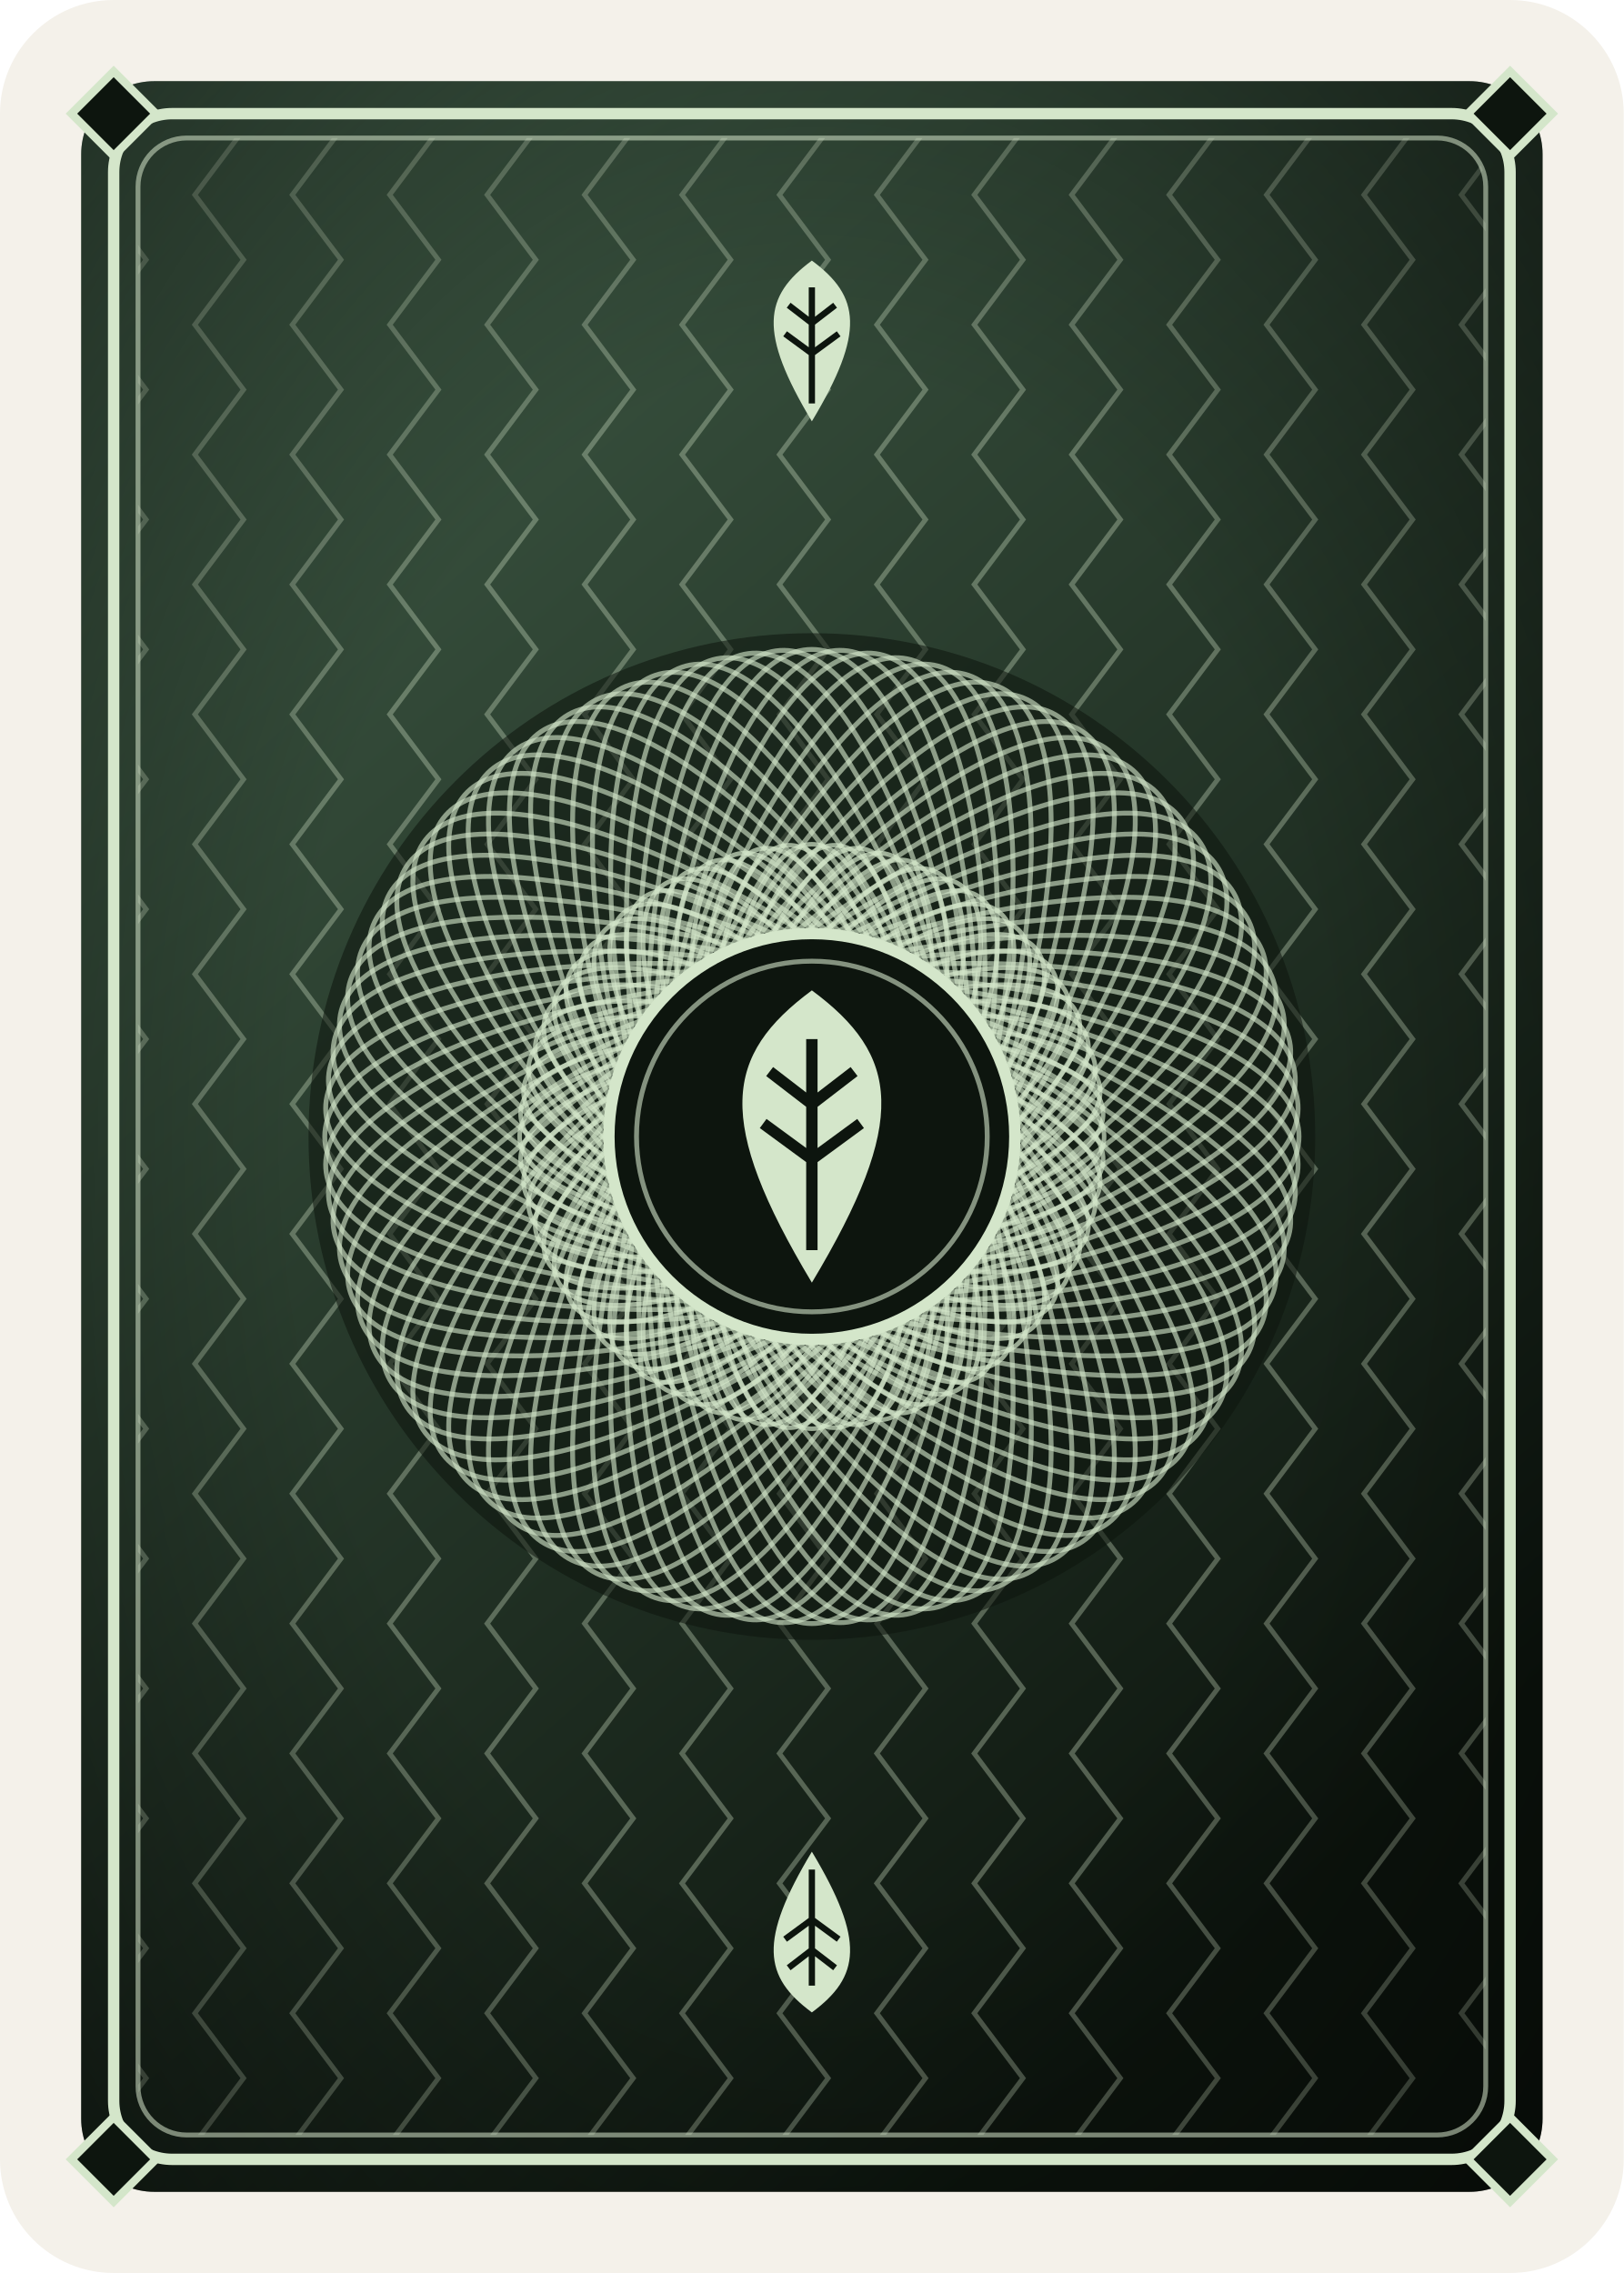
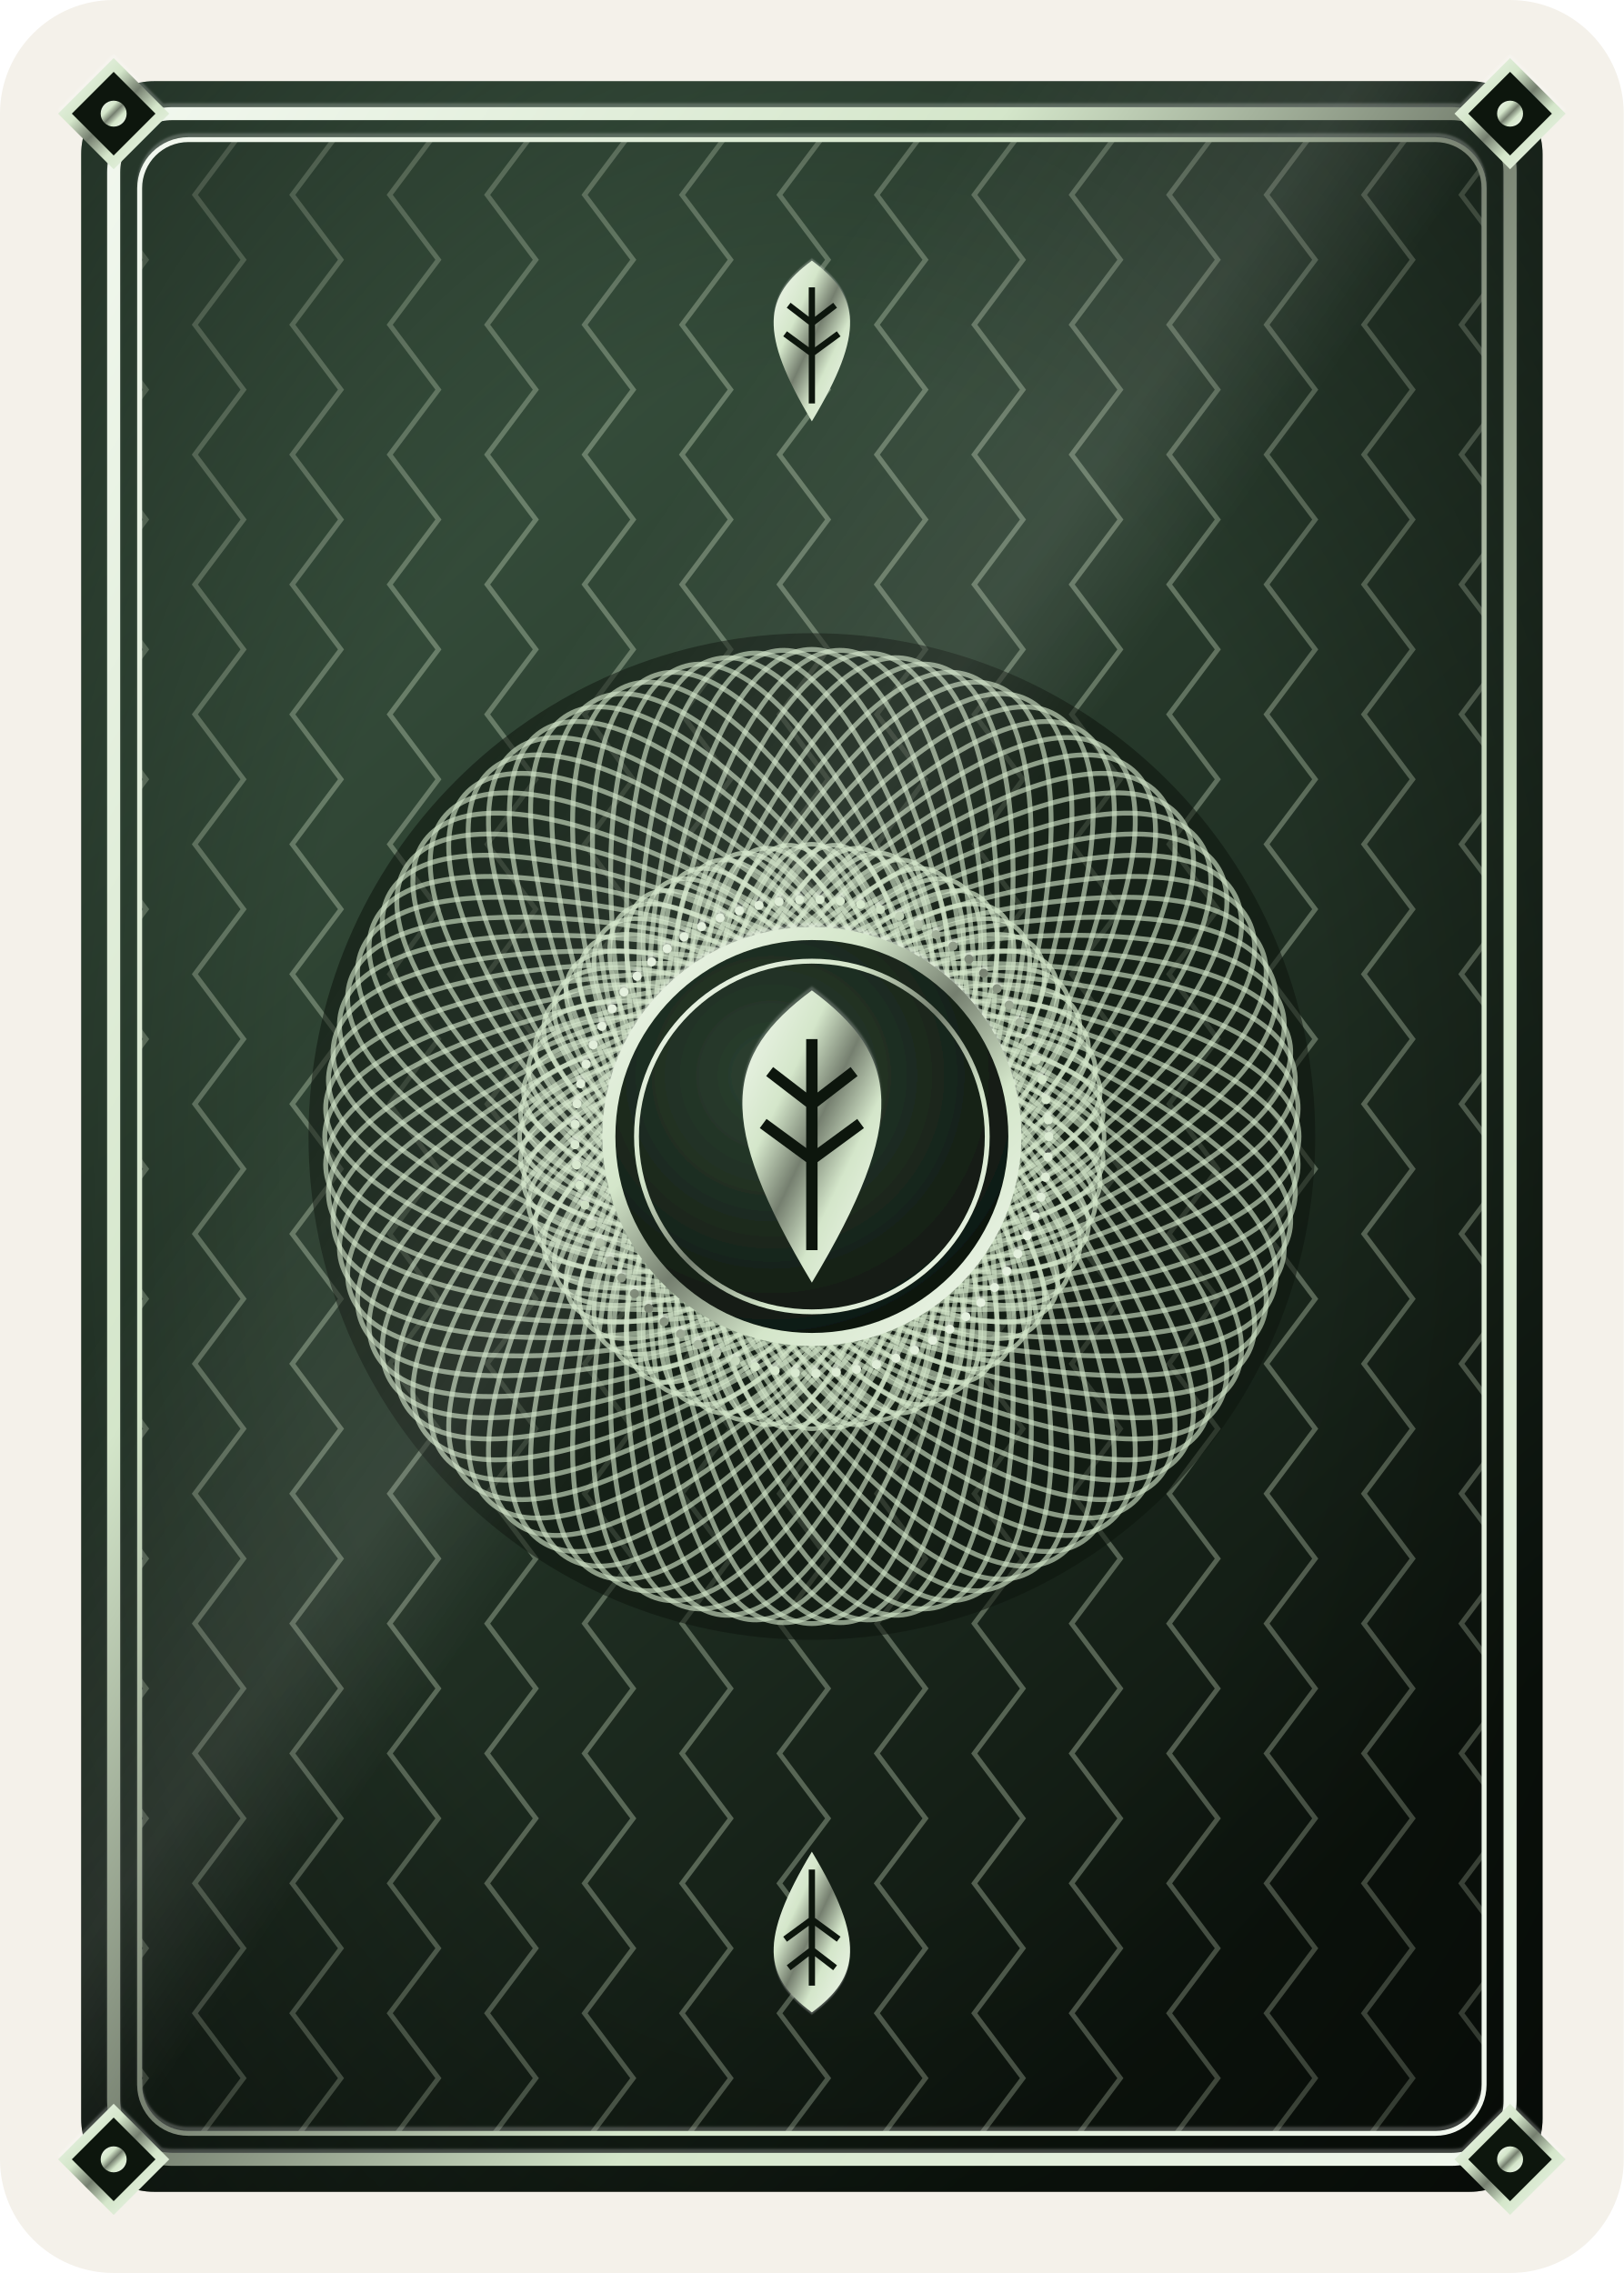
<svg xmlns="http://www.w3.org/2000/svg" viewBox="0 0 100 140">
  <defs>
    <linearGradient id="g" x1="0" y1="0" x2=".6" y2="1">
      <stop offset="0" stop-color="#43604a" />
      <stop offset="1" stop-color="#0d150e" />
    </linearGradient>
+     <linearGradient id="f" x1="0" y1="0" x2="1" y2="1">
+       <stop offset="0" stop-color="#f2f8ef" />
+       <stop offset=".32" stop-color="#d4e6ca" />
+       <stop offset=".5" stop-color="#757f6f" />
+       <stop offset=".68" stop-color="#d4e6ca" />
+       <stop offset="1" stop-color="#f2f8ef" />
+     </linearGradient>
+     <linearGradient id="s" x1="0" y1="0" x2="1" y2="1">
+       <stop offset=".3" stop-color="#fff" stop-opacity="0" />
+       <stop offset=".44" stop-color="#fff" stop-opacity="0.09" />
+       <stop offset=".5" stop-color="#fff" stop-opacity="0" />
+     </linearGradient>
    <radialGradient id="v" cx=".5" cy=".5" r=".72">
      <stop offset=".5" stop-color="#000" stop-opacity="0" />
-       <stop offset="1" stop-color="#000" stop-opacity=".5" />
+       <stop offset="1" stop-color="#000" stop-opacity="0.5" />
    </radialGradient>
+     <radialGradient id="m" cx=".4" cy=".35" r=".7">
+       <stop offset="0" stop-color="#2d4232" />
+       <stop offset="1" stop-color="#0d150e" />
+     </radialGradient>
+     <filter id="e" x="-30%" y="-30%" width="160%" height="160%">
+       <feDropShadow dx="0" dy=".55" stdDeviation=".3" flood-color="#000" flood-opacity="0.8" />
+       <feDropShadow dx="0" dy="-.25" stdDeviation=".08" flood-color="#fff" flood-opacity="0.22" />
+     </filter>
    <clipPath id="p">
      <rect x="8.5" y="8.5" width="83" height="123" rx="3" />
    </clipPath>
  </defs>
  <rect width="100" height="140" rx="7" fill="#f4f1ea" />
  <rect x="5" y="5" width="90" height="130" rx="4.5" fill="url(#g)" />
  <g clip-path="url(#p)" fill="none" stroke="#d4e6ca" color="#d4e6ca">
    <path d="M0 0L0 4L3 8L0 12L3 16L0 20L3 24L0 28L3 32L0 36L3 40L0 44L3 48L0 52L3 56L0 60L3 64L0 68L3 72L0 76L3 80L0 84L3 88L0 92L3 96L0 100L3 104L0 108L3 112L0 116L3 120L0 124L3 128L0 132L3 136L0 140L3 144L0 148M6 0L6 4L9 8L6 12L9 16L6 20L9 24L6 28L9 32L6 36L9 40L6 44L9 48L6 52L9 56L6 60L9 64L6 68L9 72L6 76L9 80L6 84L9 88L6 92L9 96L6 100L9 104L6 108L9 112L6 116L9 120L6 124L9 128L6 132L9 136L6 140L9 144L6 148M12 0L12 4L15 8L12 12L15 16L12 20L15 24L12 28L15 32L12 36L15 40L12 44L15 48L12 52L15 56L12 60L15 64L12 68L15 72L12 76L15 80L12 84L15 88L12 92L15 96L12 100L15 104L12 108L15 112L12 116L15 120L12 124L15 128L12 132L15 136L12 140L15 144L12 148M18 0L18 4L21 8L18 12L21 16L18 20L21 24L18 28L21 32L18 36L21 40L18 44L21 48L18 52L21 56L18 60L21 64L18 68L21 72L18 76L21 80L18 84L21 88L18 92L21 96L18 100L21 104L18 108L21 112L18 116L21 120L18 124L21 128L18 132L21 136L18 140L21 144L18 148M24 0L24 4L27 8L24 12L27 16L24 20L27 24L24 28L27 32L24 36L27 40L24 44L27 48L24 52L27 56L24 60L27 64L24 68L27 72L24 76L27 80L24 84L27 88L24 92L27 96L24 100L27 104L24 108L27 112L24 116L27 120L24 124L27 128L24 132L27 136L24 140L27 144L24 148M30 0L30 4L33 8L30 12L33 16L30 20L33 24L30 28L33 32L30 36L33 40L30 44L33 48L30 52L33 56L30 60L33 64L30 68L33 72L30 76L33 80L30 84L33 88L30 92L33 96L30 100L33 104L30 108L33 112L30 116L33 120L30 124L33 128L30 132L33 136L30 140L33 144L30 148M36 0L36 4L39 8L36 12L39 16L36 20L39 24L36 28L39 32L36 36L39 40L36 44L39 48L36 52L39 56L36 60L39 64L36 68L39 72L36 76L39 80L36 84L39 88L36 92L39 96L36 100L39 104L36 108L39 112L36 116L39 120L36 124L39 128L36 132L39 136L36 140L39 144L36 148M42 0L42 4L45 8L42 12L45 16L42 20L45 24L42 28L45 32L42 36L45 40L42 44L45 48L42 52L45 56L42 60L45 64L42 68L45 72L42 76L45 80L42 84L45 88L42 92L45 96L42 100L45 104L42 108L45 112L42 116L45 120L42 124L45 128L42 132L45 136L42 140L45 144L42 148M48 0L48 4L51 8L48 12L51 16L48 20L51 24L48 28L51 32L48 36L51 40L48 44L51 48L48 52L51 56L48 60L51 64L48 68L51 72L48 76L51 80L48 84L51 88L48 92L51 96L48 100L51 104L48 108L51 112L48 116L51 120L48 124L51 128L48 132L51 136L48 140L51 144L48 148M54 0L54 4L57 8L54 12L57 16L54 20L57 24L54 28L57 32L54 36L57 40L54 44L57 48L54 52L57 56L54 60L57 64L54 68L57 72L54 76L57 80L54 84L57 88L54 92L57 96L54 100L57 104L54 108L57 112L54 116L57 120L54 124L57 128L54 132L57 136L54 140L57 144L54 148M60 0L60 4L63 8L60 12L63 16L60 20L63 24L60 28L63 32L60 36L63 40L60 44L63 48L60 52L63 56L60 60L63 64L60 68L63 72L60 76L63 80L60 84L63 88L60 92L63 96L60 100L63 104L60 108L63 112L60 116L63 120L60 124L63 128L60 132L63 136L60 140L63 144L60 148M66 0L66 4L69 8L66 12L69 16L66 20L69 24L66 28L69 32L66 36L69 40L66 44L69 48L66 52L69 56L66 60L69 64L66 68L69 72L66 76L69 80L66 84L69 88L66 92L69 96L66 100L69 104L66 108L69 112L66 116L69 120L66 124L69 128L66 132L69 136L66 140L69 144L66 148M72 0L72 4L75 8L72 12L75 16L72 20L75 24L72 28L75 32L72 36L75 40L72 44L75 48L72 52L75 56L72 60L75 64L72 68L75 72L72 76L75 80L72 84L75 88L72 92L75 96L72 100L75 104L72 108L75 112L72 116L75 120L72 124L75 128L72 132L75 136L72 140L75 144L72 148M78 0L78 4L81 8L78 12L81 16L78 20L81 24L78 28L81 32L78 36L81 40L78 44L81 48L78 52L81 56L78 60L81 64L78 68L81 72L78 76L81 80L78 84L81 88L78 92L81 96L78 100L81 104L78 108L81 112L78 116L81 120L78 124L81 128L78 132L81 136L78 140L81 144L78 148M84 0L84 4L87 8L84 12L87 16L84 20L87 24L84 28L87 32L84 36L87 40L84 44L87 48L84 52L87 56L84 60L87 64L84 68L87 72L84 76L87 80L84 84L87 88L84 92L87 96L84 100L87 104L84 108L87 112L84 116L87 120L84 124L87 128L84 132L87 136L84 140L87 144L84 148M90 0L90 4L93 8L90 12L93 16L90 20L93 24L90 28L93 32L90 36L93 40L90 44L93 48L90 52L93 56L90 60L93 64L90 68L93 72L90 76L93 80L90 84L93 88L90 92L93 96L90 100L93 104L90 108L93 112L90 116L93 120L90 124L93 128L90 132L93 136L90 140L93 144L90 148M96 0L96 4L99 8L96 12L99 16L96 20L99 24L96 28L99 32L96 36L99 40L96 44L99 48L96 52L99 56L96 60L99 64L96 68L99 72L96 76L99 80L96 84L99 88L96 92L99 96L96 100L99 104L96 108L99 112L96 116L99 120L96 124L99 128L96 132L99 136L96 140L99 144L96 148M102 0L102 4L105 8L102 12L105 16L102 20L105 24L102 28L105 32L102 36L105 40L102 44L105 48L102 52L105 56L102 60L105 64L102 68L105 72L102 76L105 80L102 84L105 88L102 92L105 96L102 100L105 104L102 108L105 112L102 116L105 120L102 124L105 128L102 132L105 136L102 140L105 144L102 148M108 0L108 4L111 8L108 12L111 16L108 20L111 24L108 28L111 32L108 36L111 40L108 44L111 48L108 52L111 56L108 60L111 64L108 68L111 72L108 76L111 80L108 84L111 88L108 92L111 96L108 100L111 104L108 108L111 112L108 116L111 120L108 124L111 128L108 132L111 136L108 140L111 144L108 148" stroke-width=".3" stroke-opacity=".34" />
    <circle cx="50" cy="70" r="31" fill="#0d150e" fill-opacity=".55" stroke="none" />
    <g stroke-width=".3" stroke-opacity=".62">
      <ellipse cx="50" cy="70" rx="30" ry="10" transform="rotate(0 50 70)" />
      <ellipse cx="50" cy="70" rx="30" ry="10" transform="rotate(3.75 50 70)" />
      <ellipse cx="50" cy="70" rx="30" ry="10" transform="rotate(7.5 50 70)" />
      <ellipse cx="50" cy="70" rx="30" ry="10" transform="rotate(11.25 50 70)" />
      <ellipse cx="50" cy="70" rx="30" ry="10" transform="rotate(15 50 70)" />
      <ellipse cx="50" cy="70" rx="30" ry="10" transform="rotate(18.75 50 70)" />
      <ellipse cx="50" cy="70" rx="30" ry="10" transform="rotate(22.5 50 70)" />
      <ellipse cx="50" cy="70" rx="30" ry="10" transform="rotate(26.25 50 70)" />
      <ellipse cx="50" cy="70" rx="30" ry="10" transform="rotate(30 50 70)" />
      <ellipse cx="50" cy="70" rx="30" ry="10" transform="rotate(33.75 50 70)" />
      <ellipse cx="50" cy="70" rx="30" ry="10" transform="rotate(37.5 50 70)" />
      <ellipse cx="50" cy="70" rx="30" ry="10" transform="rotate(41.25 50 70)" />
      <ellipse cx="50" cy="70" rx="30" ry="10" transform="rotate(45 50 70)" />
      <ellipse cx="50" cy="70" rx="30" ry="10" transform="rotate(48.75 50 70)" />
      <ellipse cx="50" cy="70" rx="30" ry="10" transform="rotate(52.5 50 70)" />
      <ellipse cx="50" cy="70" rx="30" ry="10" transform="rotate(56.25 50 70)" />
      <ellipse cx="50" cy="70" rx="30" ry="10" transform="rotate(60 50 70)" />
      <ellipse cx="50" cy="70" rx="30" ry="10" transform="rotate(63.75 50 70)" />
      <ellipse cx="50" cy="70" rx="30" ry="10" transform="rotate(67.5 50 70)" />
      <ellipse cx="50" cy="70" rx="30" ry="10" transform="rotate(71.25 50 70)" />
      <ellipse cx="50" cy="70" rx="30" ry="10" transform="rotate(75 50 70)" />
      <ellipse cx="50" cy="70" rx="30" ry="10" transform="rotate(78.75 50 70)" />
      <ellipse cx="50" cy="70" rx="30" ry="10" transform="rotate(82.5 50 70)" />
      <ellipse cx="50" cy="70" rx="30" ry="10" transform="rotate(86.25 50 70)" />
      <ellipse cx="50" cy="70" rx="30" ry="10" transform="rotate(90 50 70)" />
      <ellipse cx="50" cy="70" rx="30" ry="10" transform="rotate(93.75 50 70)" />
      <ellipse cx="50" cy="70" rx="30" ry="10" transform="rotate(97.5 50 70)" />
      <ellipse cx="50" cy="70" rx="30" ry="10" transform="rotate(101.25 50 70)" />
      <ellipse cx="50" cy="70" rx="30" ry="10" transform="rotate(105 50 70)" />
      <ellipse cx="50" cy="70" rx="30" ry="10" transform="rotate(108.75 50 70)" />
      <ellipse cx="50" cy="70" rx="30" ry="10" transform="rotate(112.5 50 70)" />
      <ellipse cx="50" cy="70" rx="30" ry="10" transform="rotate(116.25 50 70)" />
      <ellipse cx="50" cy="70" rx="30" ry="10" transform="rotate(120 50 70)" />
      <ellipse cx="50" cy="70" rx="30" ry="10" transform="rotate(123.75 50 70)" />
      <ellipse cx="50" cy="70" rx="30" ry="10" transform="rotate(127.5 50 70)" />
      <ellipse cx="50" cy="70" rx="30" ry="10" transform="rotate(131.25 50 70)" />
      <ellipse cx="50" cy="70" rx="30" ry="10" transform="rotate(135 50 70)" />
      <ellipse cx="50" cy="70" rx="30" ry="10" transform="rotate(138.75 50 70)" />
      <ellipse cx="50" cy="70" rx="30" ry="10" transform="rotate(142.5 50 70)" />
      <ellipse cx="50" cy="70" rx="30" ry="10" transform="rotate(146.25 50 70)" />
      <ellipse cx="50" cy="70" rx="30" ry="10" transform="rotate(150 50 70)" />
      <ellipse cx="50" cy="70" rx="30" ry="10" transform="rotate(153.75 50 70)" />
      <ellipse cx="50" cy="70" rx="30" ry="10" transform="rotate(157.5 50 70)" />
      <ellipse cx="50" cy="70" rx="30" ry="10" transform="rotate(161.25 50 70)" />
      <ellipse cx="50" cy="70" rx="30" ry="10" transform="rotate(165 50 70)" />
      <ellipse cx="50" cy="70" rx="30" ry="10" transform="rotate(168.75 50 70)" />
      <ellipse cx="50" cy="70" rx="30" ry="10" transform="rotate(172.5 50 70)" />
      <ellipse cx="50" cy="70" rx="30" ry="10" transform="rotate(176.25 50 70)" />
    </g>
    <g stroke-width=".28" stroke-opacity=".7">
      <ellipse cx="50" cy="70" rx="18" ry="6" transform="rotate(0 50 70)" />
      <ellipse cx="50" cy="70" rx="18" ry="6" transform="rotate(5 50 70)" />
      <ellipse cx="50" cy="70" rx="18" ry="6" transform="rotate(10 50 70)" />
      <ellipse cx="50" cy="70" rx="18" ry="6" transform="rotate(15 50 70)" />
      <ellipse cx="50" cy="70" rx="18" ry="6" transform="rotate(20 50 70)" />
      <ellipse cx="50" cy="70" rx="18" ry="6" transform="rotate(25 50 70)" />
      <ellipse cx="50" cy="70" rx="18" ry="6" transform="rotate(30 50 70)" />
      <ellipse cx="50" cy="70" rx="18" ry="6" transform="rotate(35 50 70)" />
      <ellipse cx="50" cy="70" rx="18" ry="6" transform="rotate(40 50 70)" />
      <ellipse cx="50" cy="70" rx="18" ry="6" transform="rotate(45 50 70)" />
      <ellipse cx="50" cy="70" rx="18" ry="6" transform="rotate(50 50 70)" />
      <ellipse cx="50" cy="70" rx="18" ry="6" transform="rotate(55 50 70)" />
      <ellipse cx="50" cy="70" rx="18" ry="6" transform="rotate(60 50 70)" />
      <ellipse cx="50" cy="70" rx="18" ry="6" transform="rotate(65 50 70)" />
      <ellipse cx="50" cy="70" rx="18" ry="6" transform="rotate(70 50 70)" />
      <ellipse cx="50" cy="70" rx="18" ry="6" transform="rotate(75 50 70)" />
      <ellipse cx="50" cy="70" rx="18" ry="6" transform="rotate(80 50 70)" />
      <ellipse cx="50" cy="70" rx="18" ry="6" transform="rotate(85 50 70)" />
      <ellipse cx="50" cy="70" rx="18" ry="6" transform="rotate(90 50 70)" />
      <ellipse cx="50" cy="70" rx="18" ry="6" transform="rotate(95 50 70)" />
      <ellipse cx="50" cy="70" rx="18" ry="6" transform="rotate(100 50 70)" />
      <ellipse cx="50" cy="70" rx="18" ry="6" transform="rotate(105 50 70)" />
      <ellipse cx="50" cy="70" rx="18" ry="6" transform="rotate(110 50 70)" />
      <ellipse cx="50" cy="70" rx="18" ry="6" transform="rotate(115 50 70)" />
      <ellipse cx="50" cy="70" rx="18" ry="6" transform="rotate(120 50 70)" />
      <ellipse cx="50" cy="70" rx="18" ry="6" transform="rotate(125 50 70)" />
      <ellipse cx="50" cy="70" rx="18" ry="6" transform="rotate(130 50 70)" />
      <ellipse cx="50" cy="70" rx="18" ry="6" transform="rotate(135 50 70)" />
      <ellipse cx="50" cy="70" rx="18" ry="6" transform="rotate(140 50 70)" />
      <ellipse cx="50" cy="70" rx="18" ry="6" transform="rotate(145 50 70)" />
      <ellipse cx="50" cy="70" rx="18" ry="6" transform="rotate(150 50 70)" />
      <ellipse cx="50" cy="70" rx="18" ry="6" transform="rotate(155 50 70)" />
      <ellipse cx="50" cy="70" rx="18" ry="6" transform="rotate(160 50 70)" />
      <ellipse cx="50" cy="70" rx="18" ry="6" transform="rotate(165 50 70)" />
      <ellipse cx="50" cy="70" rx="18" ry="6" transform="rotate(170 50 70)" />
      <ellipse cx="50" cy="70" rx="18" ry="6" transform="rotate(175 50 70)" />
    </g>
  </g>
  <rect x="5" y="5" width="90" height="130" rx="4.5" fill="url(#v)" />
-   <rect x="7" y="7" width="86" height="126" rx="3.6" fill="none" stroke="#d4e6ca" stroke-width=".7" />
-   <rect x="8.5" y="8.5" width="83" height="123" rx="3" fill="none" stroke="#d4e6ca" stroke-width=".3" stroke-opacity=".55" />
-   <path d="M7 4.4L9.6 7L7 9.6L4.4 7Z" fill="#0d150e" stroke="#d4e6ca" stroke-width=".5" />
-   <path d="M93 4.4L95.6 7L93 9.6L90.4 7Z" fill="#0d150e" stroke="#d4e6ca" stroke-width=".5" />
-   <path d="M7 130.4L9.6 133L7 135.6L4.4 133Z" fill="#0d150e" stroke="#d4e6ca" stroke-width=".5" />
-   <path d="M93 130.4L95.6 133L93 135.6L90.4 133Z" fill="#0d150e" stroke="#d4e6ca" stroke-width=".5" />
-   <circle cx="50" cy="70" r="12.5" fill="#0d150e" stroke="#d4e6ca" stroke-width=".7" />
-   <circle cx="50" cy="70" r="10.8" fill="none" stroke="#d4e6ca" stroke-width=".3" stroke-opacity=".6" />
-   <g transform="translate(50 70)">
-     <path fill="#d4e6ca" d="M0-9C5.4-5 6-1 0 9-6-1-5.4-5 0-9Z" />
+   <rect x="5" y="5" width="90" height="130" rx="4.5" fill="url(#s)" />
+   <g filter="url(#e)">
+     <rect x="7" y="7" width="86" height="126" rx="3.6" fill="none" stroke="url(#f)" stroke-width=".8" />
+     <rect x="8.6" y="8.6" width="82.8" height="122.8" rx="3" fill="none" stroke="url(#f)" stroke-width=".3" />
+     <path d="M7 4L10 7L7 10L4 7Z" fill="#0d150e" stroke="url(#f)" stroke-width=".6" />
+     <circle cx="7" cy="7" r=".8" fill="url(#f)" />
+     <path d="M93 4L96 7L93 10L90 7Z" fill="#0d150e" stroke="url(#f)" stroke-width=".6" />
+     <circle cx="93" cy="7" r=".8" fill="url(#f)" />
+     <path d="M7 130L10 133L7 136L4 133Z" fill="#0d150e" stroke="url(#f)" stroke-width=".6" />
+     <circle cx="7" cy="133" r=".8" fill="url(#f)" />
+     <path d="M93 130L96 133L93 136L90 133Z" fill="#0d150e" stroke="url(#f)" stroke-width=".6" />
+     <circle cx="93" cy="133" r=".8" fill="url(#f)" />
+     <circle cx="50" cy="70" r="14.6" fill="none" stroke="url(#f)" stroke-width=".55" stroke-dasharray=".01 1.25" stroke-linecap="round" />
+     <circle cx="50" cy="70" r="12.5" fill="url(#m)" stroke="url(#f)" stroke-width=".8" />
+     <circle cx="50" cy="70" r="10.8" fill="none" stroke="url(#f)" stroke-width=".3" />
+   </g>
+   <g transform="translate(50 70)" filter="url(#e)">
+     <path fill="url(#f)" d="M0-9C5.4-5 6-1 0 9-6-1-5.4-5 0-9Z" />
    <path stroke="#0d150e" stroke-width=".7" fill="none" d="M0-6V7M0-2l2.6-2M0 1.4l3-2.2M0-2l-2.6-2M0 1.4l-3-2.2" />
  </g>
-   <g transform="translate(50 21) scale(.55)">
-     <path fill="#d4e6ca" d="M0-9C5.4-5 6-1 0 9-6-1-5.4-5 0-9Z" />
+   <g transform="translate(50 21) scale(.55)" filter="url(#e)">
+     <path fill="url(#f)" d="M0-9C5.4-5 6-1 0 9-6-1-5.4-5 0-9Z" />
    <path stroke="#0d150e" stroke-width=".7" fill="none" d="M0-6V7M0-2l2.6-2M0 1.4l3-2.2M0-2l-2.6-2M0 1.4l-3-2.2" />
  </g>
-   <g transform="translate(50 119) scale(.55) rotate(180)">
-     <path fill="#d4e6ca" d="M0-9C5.4-5 6-1 0 9-6-1-5.4-5 0-9Z" />
+   <g transform="translate(50 119) scale(.55) rotate(180)" filter="url(#e)">
+     <path fill="url(#f)" d="M0-9C5.4-5 6-1 0 9-6-1-5.4-5 0-9Z" />
    <path stroke="#0d150e" stroke-width=".7" fill="none" d="M0-6V7M0-2l2.6-2M0 1.4l3-2.2M0-2l-2.6-2M0 1.4l-3-2.2" />
  </g>
</svg>
